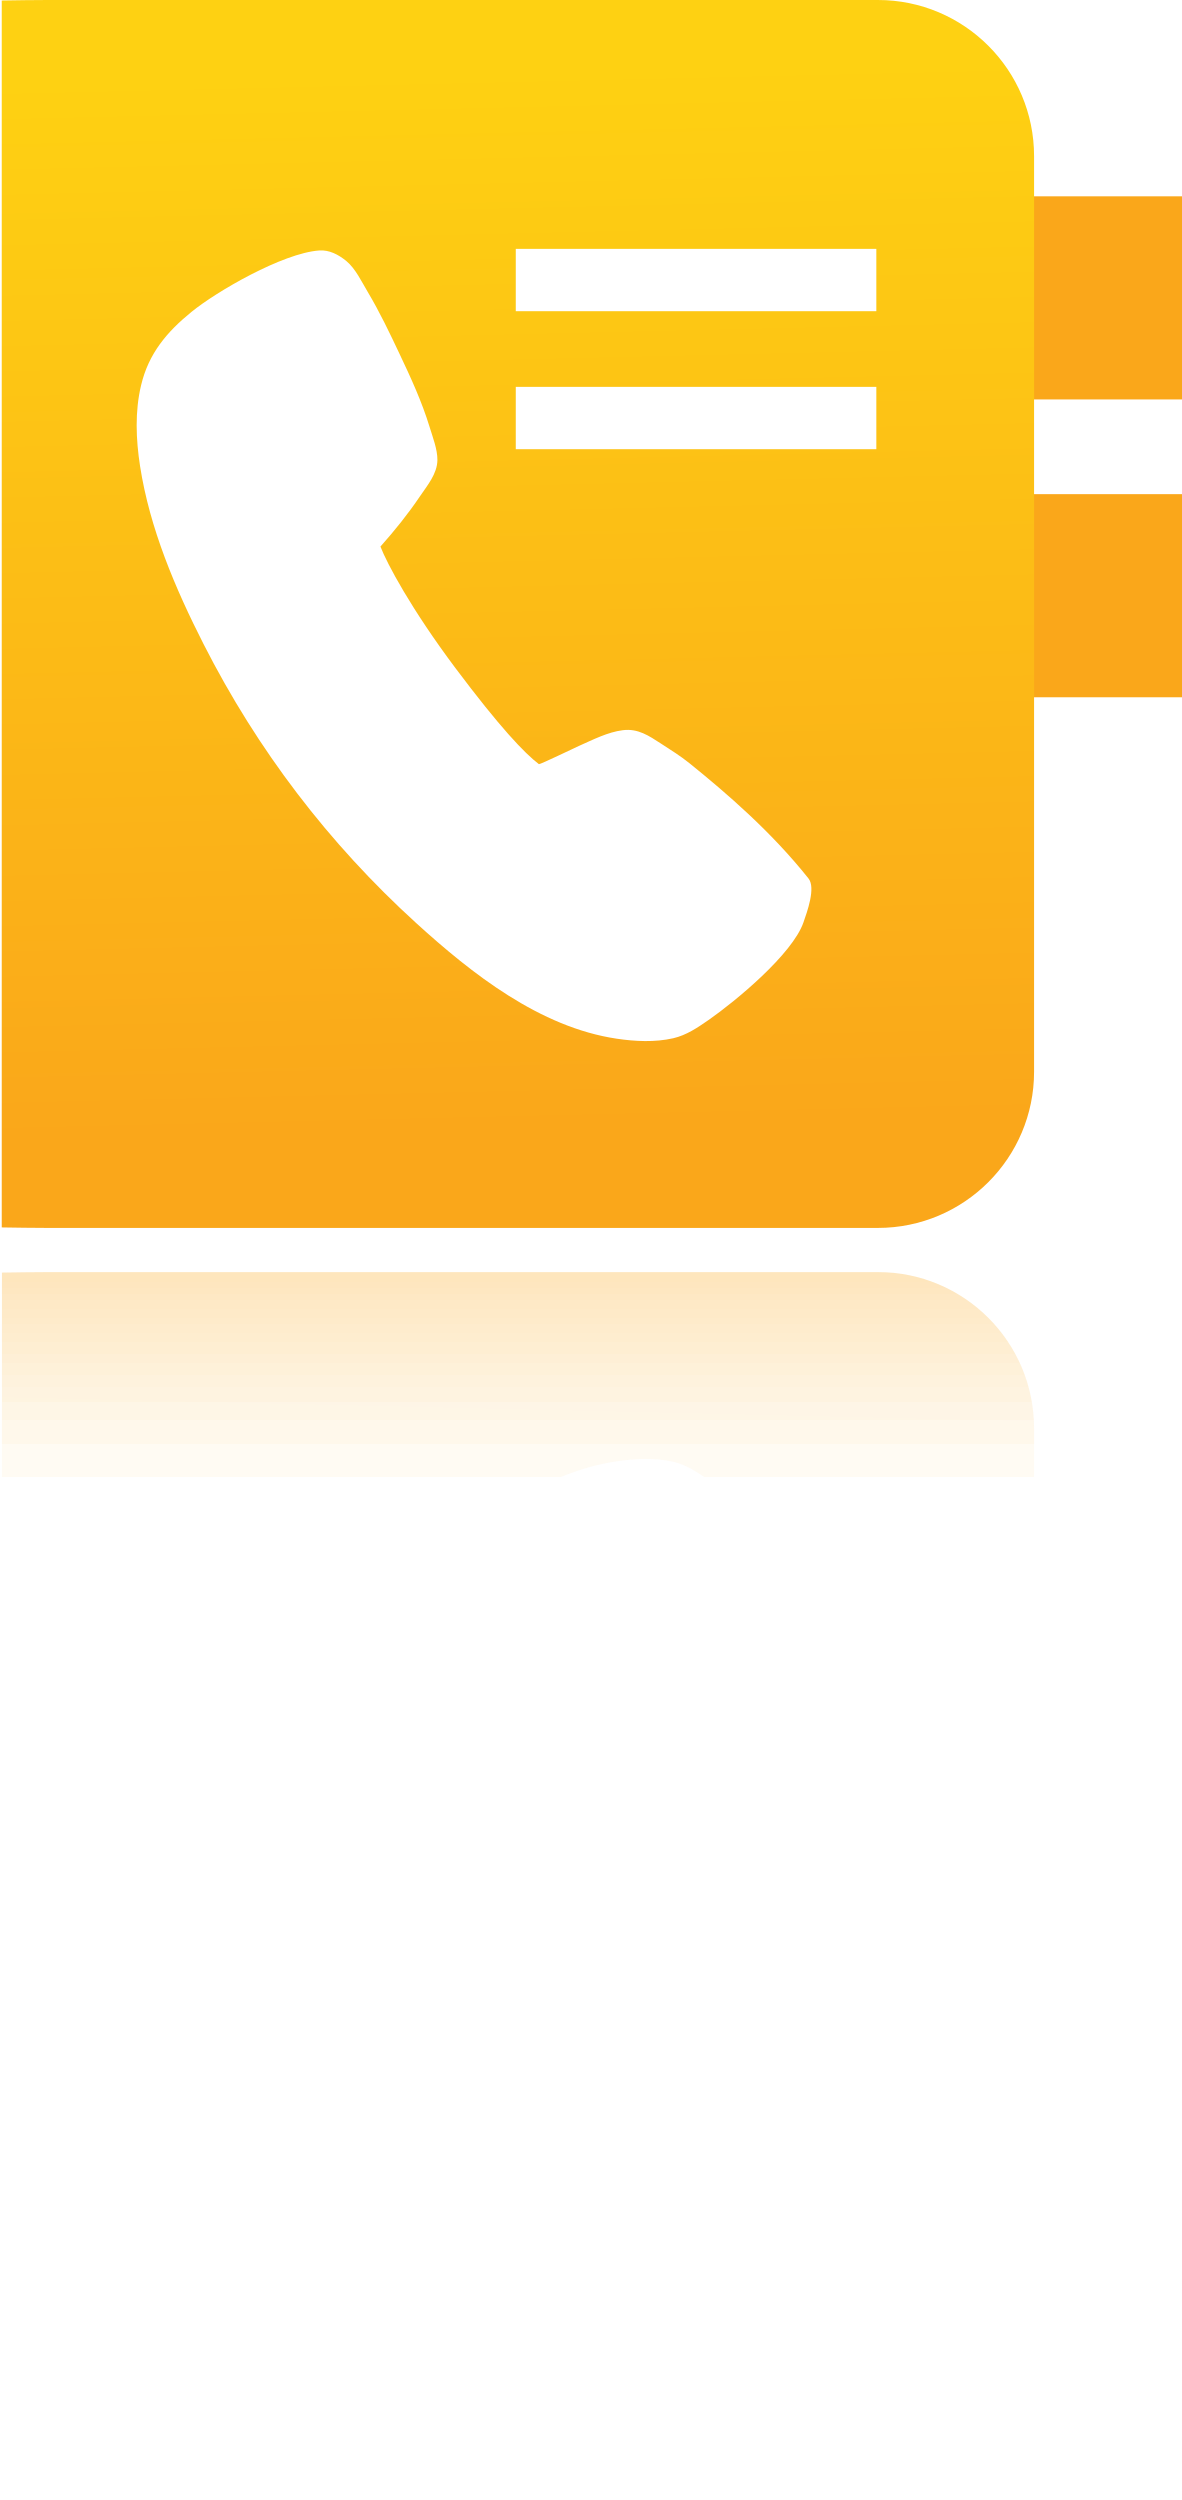
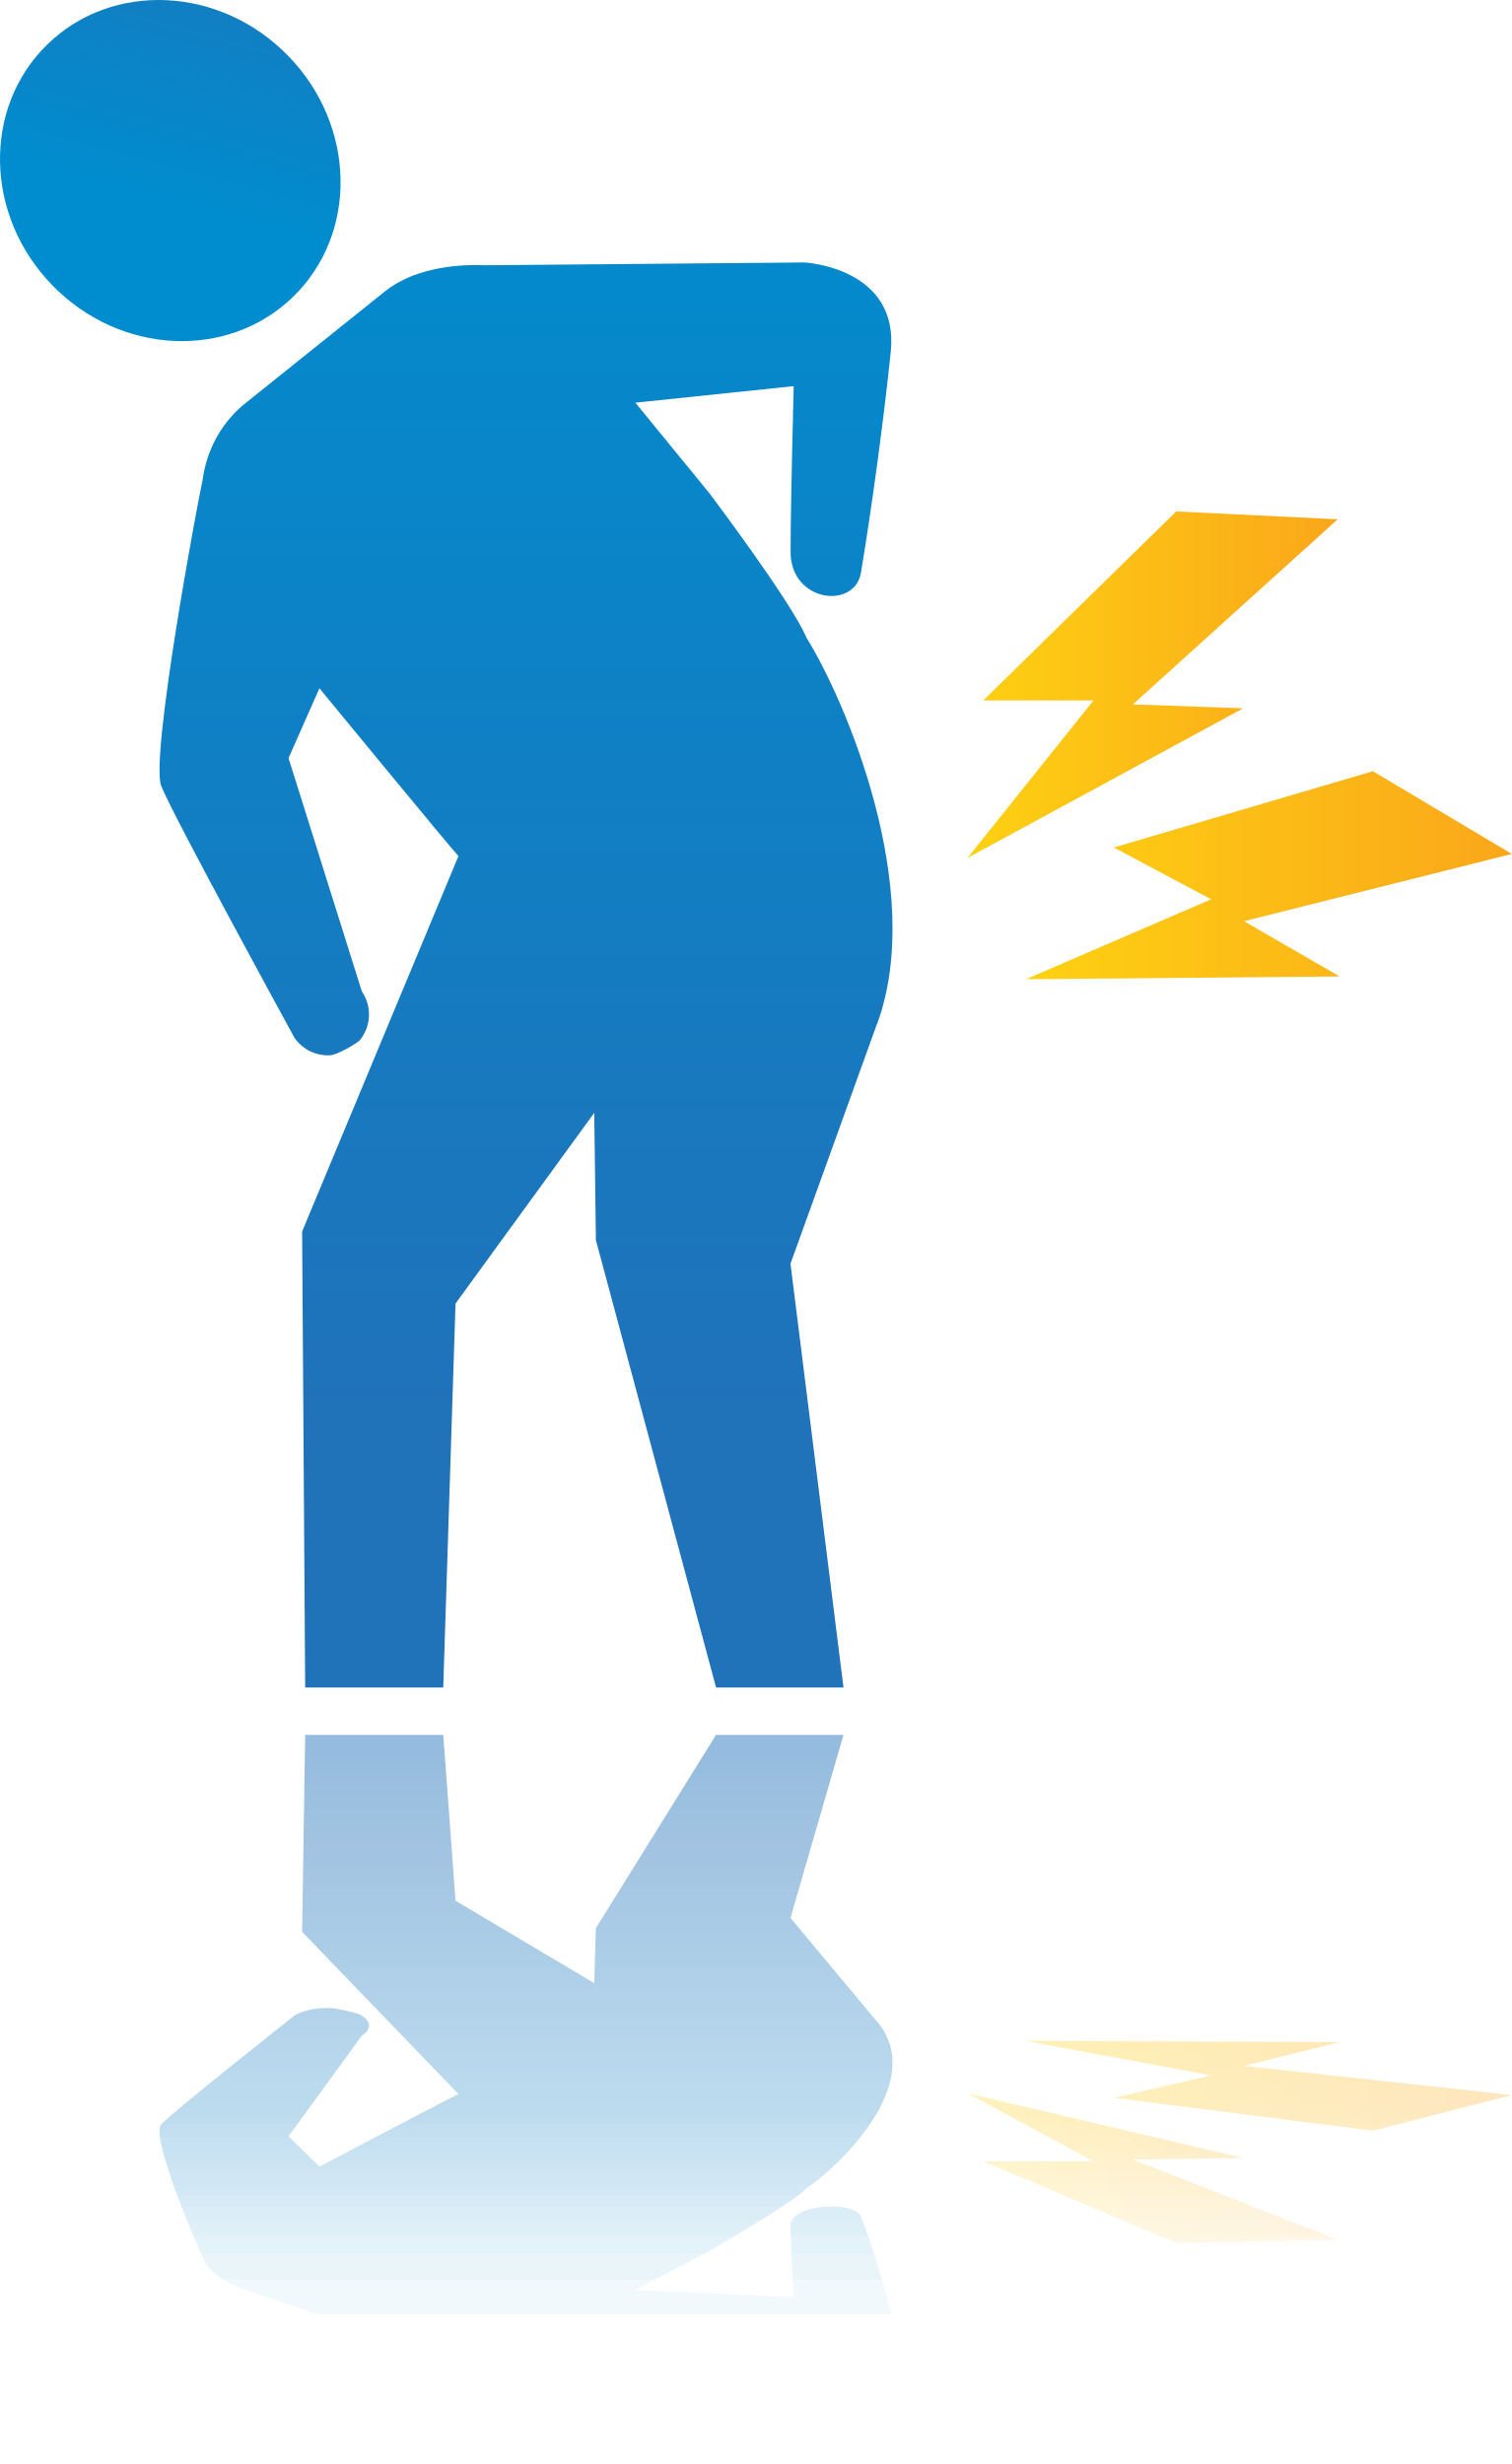
- <svg xmlns="http://www.w3.org/2000/svg" version="1.1" id="Layer_1" x="0px" y="0px" width="338.915px" height="717.319px" viewBox="0 0 338.915 717.319" enable-background="new 0 0 338.915 717.319" xml:space="preserve">
+ <svg xmlns="http://www.w3.org/2000/svg" version="1.1" id="Layer_1" x="0px" y="0px" width="331.286px" height="539.986px" viewBox="0 0 331.286 539.986" enable-background="new 0 0 331.286 539.986" xml:space="preserve">
  <g>
-     <rect x="276.97" y="141.787" fill="#FAA71A" width="62.445" height="58.279" />
-     <rect x="276.972" y="56.33" fill="#FAA71A" width="62.443" height="58.281" />
-     <linearGradient id="SVGID_1_" gradientUnits="userSpaceOnUse" x1="406.058" y1="-331.892" x2="413.122" y2="-635.655" gradientTransform="matrix(1 0 0 -1 -261.5996 -311.9004)">
-       <stop offset="0" style="stop-color:#FED112" />
-       <stop offset="1" style="stop-color:#FAA71A" />
-     </linearGradient>
-     <path fill="url(#SVGID_1_)" d="M251.876,0H13.56C12.554,0,1.494,0.083,0.5,0.149V55.57v296.61   c0.993,0.062,12.054,0.146,13.06,0.146h238.316c24.758,0,44.828-20.065,44.828-44.827V44.826C296.704,20.065,276.634,0,251.876,0z    M230.536,264.656c-3.156,9.102-19.461,22.604-27.238,28.014c-3.15,2.189-6.355,4.367-10.135,5.234   c-5.252,1.199-10.938,0.912-16.23,0.123c-22.042-3.281-41.552-18.644-57.516-33.17c-25.188-22.925-45.571-49.699-60.996-80.024   c-8.164-16.063-15.463-33.211-18.235-51.095c-1.189-7.68-1.512-15.674,0.312-23.262c2.153-9.031,7.354-15.219,14.45-20.988   c7.16-5.844,26.104-16.838,36.611-17.618c2.879-0.228,5.558,1.178,7.808,3.021c2.632,2.164,4.435,6.014,6.138,8.862   c3.434,5.749,6.348,11.88,9.207,17.938c3.207,6.78,6.331,13.563,8.527,20.737c0.887,2.929,2.295,6.486,2.265,9.57   c-0.042,3.961-2.919,7.313-5.024,10.432c-3.412,5.067-7.26,9.834-11.321,14.394c1.868,4.854,8.823,17.916,21.502,34.844   c12.765,17.025,19.827,24.438,23.966,27.59c0.432,0.082,10.381-4.753,11.496-5.236c3.979-1.752,8.228-3.972,12.604-4.511   c4.355-0.542,7.457,1.599,10.965,3.87c2.767,1.797,5.572,3.541,8.142,5.617c10.61,8.576,23.408,19.564,34.155,33.072   C234.11,254.754,231.571,261.677,230.536,264.656z M251.444,128.883H147.99V111h103.454V128.883z M251.444,89.287H147.99V71.408   h103.454V89.287z" />
-     <defs>
-       <filter id="Adobe_OpacityMaskFilter" filterUnits="userSpaceOnUse" x="0.5" y="364.992" width="338.915" height="352.326">
-         <feColorMatrix type="matrix" values="1 0 0 0 0  0 1 0 0 0  0 0 1 0 0  0 0 0 1 0" />
-       </filter>
-     </defs>
-     <mask maskUnits="userSpaceOnUse" x="0.5" y="364.992" width="338.915" height="352.326" id="SVGID_2_">
-       <g filter="url(#Adobe_OpacityMaskFilter)">
-         <linearGradient id="SVGID_3_" gradientUnits="userSpaceOnUse" x1="418.07" y1="-521.129" x2="418.07" y2="-741.43" gradientTransform="matrix(1 0 0 -1 -261.5996 -311.9004)">
-           <stop offset="0" style="stop-color:#FFFFFF" />
-           <stop offset="1" style="stop-color:#000000" />
-         </linearGradient>
-         <rect x="-78.417" y="263.418" fill="url(#SVGID_3_)" width="469.775" height="310.83" />
-       </g>
-     </mask>
-     <g mask="url(#SVGID_2_)">
-       <rect x="276.97" y="517.254" fill="#FAA71A" width="62.445" height="58.279" />
-       <rect x="276.972" y="602.707" fill="#FAA71A" width="62.443" height="58.281" />
-       <linearGradient id="SVGID_4_" gradientUnits="userSpaceOnUse" x1="406.057" y1="1210.77" x2="413.121" y2="907.005" gradientTransform="matrix(1 0 0 1 -261.5996 -513.4395)">
+     <g>
+       <linearGradient id="SVGID_1_" gradientUnits="userSpaceOnUse" x1="115.27" y1="309.585" x2="115.27" y2="24.557">
+         <stop offset="0" style="stop-color:#2072B9" />
+         <stop offset="1" style="stop-color:#008DCF" />
+       </linearGradient>
+       <path fill="url(#SVGID_1_)" d="M99.822,285.677l30.401-41.801l0.358,27.881l26.338,98.07h27.922l-11.616-92.891l18.949-52.53    c0.018-0.024,0.048-0.044,0.06-0.077c10.741-29.437-7.04-71.014-15.5-84.563c-3.307-7.893-21.358-31.773-21.358-31.773    l-16.137-19.743l34.646-3.625l0.048-0.006c0,0-0.684,25.395-0.684,36.369c0,10.979,14.064,12.699,15.431,4.464    c2.566-15.438,5.148-34.996,6.521-48.377c1.897-18.463-18.873-19.555-18.873-19.555l-70.106,0.613    c-7.007-0.294-15.841,0.895-21.848,5.707L53.811,88.334c-5.44,4.354-8.599,10.488-9.44,17.029    c-1.115,4.855-11.5,60.747-9.04,66.89c2.801,6.963,29.19,55.165,29.19,55.165c1.812,2.635,4.777,3.972,7.745,3.858    c1.634-0.056,6.055-2.678,6.603-3.328c2.41-3.009,2.728-7.334,0.426-10.671l-16.067-51.137L70,150.837    c0,0,29.48,35.874,30.467,36.773l-34.262,82.281l0.671,99.936h30.256L99.822,285.677z" />
+       <linearGradient id="SVGID_2_" gradientUnits="userSpaceOnUse" x1="212.007" y1="150.052" x2="293.129" y2="150.052">
        <stop offset="0" style="stop-color:#FED112" />
        <stop offset="1" style="stop-color:#FAA71A" />
      </linearGradient>
-       <path fill="url(#SVGID_4_)" d="M296.704,672.492V409.82c0-24.762-20.07-44.828-44.828-44.828H13.56    c-1.006,0-12.066,0.086-13.06,0.146V661.75v55.422c0.993,0.064,12.054,0.146,13.06,0.146h238.316    C276.634,717.32,296.704,697.254,296.704,672.492z M231.985,465.248c-10.748,13.508-23.545,24.496-34.156,33.07    c-2.568,2.08-5.375,3.822-8.141,5.621c-3.508,2.271-6.609,4.412-10.965,3.869c-4.377-0.541-8.626-2.76-12.605-4.512    c-1.114-0.482-11.063-5.318-11.496-5.234c-4.138,3.148-11.201,10.563-23.966,27.59c-12.678,16.928-19.633,29.99-21.502,34.842    c4.063,4.559,7.91,9.326,11.32,14.393c2.106,3.121,4.983,6.471,5.025,10.434c0.029,3.082-1.378,6.643-2.264,9.57    c-2.197,7.174-5.321,13.957-8.528,20.736c-2.858,6.059-5.772,12.191-9.207,17.939c-1.703,2.85-3.506,6.699-6.138,8.863    c-2.25,1.844-4.928,3.248-7.807,3.02c-10.51-0.781-29.453-11.773-36.611-17.617c-7.098-5.771-12.299-11.959-14.451-20.988    c-1.822-7.59-1.501-15.582-0.311-23.262c2.771-17.883,10.07-35.033,18.234-51.094c15.424-30.326,35.809-57.104,60.996-80.025    c15.964-14.527,35.475-29.889,57.517-33.17c5.293-0.789,10.979-1.076,16.229,0.125c3.778,0.865,6.983,3.043,10.135,5.232    c7.776,5.408,24.082,18.912,27.238,28.014C231.571,455.641,234.11,462.566,231.985,465.248z M251.444,606.32H147.99v-17.883    h103.454V606.32z M251.444,645.912H147.99v-17.879h103.454V645.912z" />
+       <polygon fill="url(#SVGID_2_)" points="272.416,155.229 248.253,154.368 293.129,113.807 257.747,112.083 215.463,153.505     239.626,153.505 212.007,188.021   " />
+       <linearGradient id="SVGID_3_" gradientUnits="userSpaceOnUse" x1="224.818" y1="191.802" x2="331.286" y2="191.802">
+         <stop offset="0" style="stop-color:#FED112" />
+         <stop offset="1" style="stop-color:#FAA71A" />
+       </linearGradient>
+       <polygon fill="url(#SVGID_3_)" points="331.286,187.14 300.854,169.013 244.076,185.729 265.403,197.079 224.818,214.592     293.552,213.991 272.617,201.885   " />
+       <linearGradient id="SVGID_4_" gradientUnits="userSpaceOnUse" x1="56.629" y1="-34.35" x2="35.627" y2="43.658">
+         <stop offset="0" style="stop-color:#2072B9" />
+         <stop offset="1" style="stop-color:#008DCF" />
+       </linearGradient>
+       <path fill="url(#SVGID_4_)" d="M63.13,12.219C48.253-3.044,24.638-4.161,10.378,9.731C-3.878,23.63-3.387,47.285,11.482,62.542    c14.898,15.27,38.501,16.371,52.772,2.481C78.514,51.131,78.023,27.489,63.13,12.219z" />
+     </g>
+     <defs>
+       <filter id="Adobe_OpacityMaskFilter" filterUnits="userSpaceOnUse" x="0" y="380.181" width="331.286" height="159.806">
+         <feFlood style="flood-color:white;flood-opacity:1" result="back" />
+         <feBlend in="SourceGraphic" in2="back" mode="normal" />
+       </filter>
+     </defs>
+     <mask maskUnits="userSpaceOnUse" x="0" y="380.181" width="331.286" height="159.806" id="SVGID_5_">
+       <g filter="url(#Adobe_OpacityMaskFilter)">
+         <linearGradient id="SVGID_6_" gradientUnits="userSpaceOnUse" x1="173.559" y1="511.547" x2="173.559" y2="192.977">
+           <stop offset="0" style="stop-color:#000000" />
+           <stop offset="0.151" style="stop-color:#464648" />
+           <stop offset="0.482" style="stop-color:#87898B" />
+           <stop offset="0.967" style="stop-color:#EAEBEC" />
+           <stop offset="1" style="stop-color:#F2F3F3" />
+         </linearGradient>
+         <rect x="-42.463" y="373.277" fill="url(#SVGID_6_)" width="432.043" height="180.876" />
+       </g>
+     </mask>
+     <g mask="url(#SVGID_5_)">
+       <linearGradient id="SVGID_7_" gradientUnits="userSpaceOnUse" x1="115.27" y1="22.745" x2="115.27" y2="-100.42" gradientTransform="matrix(1 0 0 -1 0 428.957)">
+         <stop offset="0" style="stop-color:#2072B9" />
+         <stop offset="1" style="stop-color:#008DCF" />
+       </linearGradient>
+       <path fill="url(#SVGID_7_)" d="M99.822,416.543l30.401,18.063l0.358-12.048l26.338-42.377h27.922l-11.616,40.139l18.949,22.699    c0.018,0.011,0.048,0.019,0.06,0.033c10.741,12.721-7.04,30.687-15.5,36.541c-3.307,3.411-21.358,13.729-21.358,13.729    l-16.137,8.531l34.646,1.566l0.048,0.002c0,0-0.684-10.974-0.684-15.716c0-4.743,14.064-5.486,15.431-1.929    c2.566,6.671,5.148,15.123,6.521,20.905c1.897,7.978-18.873,8.45-18.873,8.45l-70.106-0.266    c-7.007,0.127-15.841-0.387-21.848-2.467l-30.564-10.583c-5.44-1.883-8.599-4.533-9.44-7.359c-1.115-2.098-11.5-26.25-9.04-28.903    c2.801-3.009,29.19-23.838,29.19-23.838c1.812-1.138,4.777-1.716,7.745-1.667c1.634,0.024,6.055,1.157,6.603,1.438    c2.41,1.3,2.728,3.169,0.426,4.61l-16.067,22.097L70,474.809c0,0,29.48-15.502,30.467-15.891l-34.262-35.555l0.671-43.183h30.256    L99.822,416.543z" />
+       <linearGradient id="SVGID_8_" gradientUnits="userSpaceOnUse" x1="212.007" y1="-46.191" x2="293.129" y2="-46.191" gradientTransform="matrix(1 0 0 -1 0 428.957)">
+         <stop offset="0" style="stop-color:#FED112" />
+         <stop offset="1" style="stop-color:#FAA71A" />
+       </linearGradient>
+       <polygon fill="url(#SVGID_8_)" points="272.416,472.911 248.253,473.282 293.129,490.811 257.747,491.555 215.463,473.656     239.626,473.656 212.007,458.741   " />
+       <linearGradient id="SVGID_9_" gradientUnits="userSpaceOnUse" x1="224.818" y1="-28.15" x2="331.286" y2="-28.15" gradientTransform="matrix(1 0 0 -1 0 428.957)">
+         <stop offset="0" style="stop-color:#FED112" />
+         <stop offset="1" style="stop-color:#FAA71A" />
+       </linearGradient>
+       <polygon fill="url(#SVGID_9_)" points="331.286,459.121 300.854,466.955 244.076,459.731 265.403,454.827 224.818,447.26     293.552,447.519 272.617,452.751   " />
+       <linearGradient id="SVGID_10_" gradientUnits="userSpaceOnUse" x1="0" y1="-94.877" x2="74.633" y2="-94.877" gradientTransform="matrix(1 0 0 -1 0 428.957)">
+         <stop offset="0" style="stop-color:#2072B9" />
+         <stop offset="1" style="stop-color:#008DCF" />
+       </linearGradient>
+       <path fill="url(#SVGID_10_)" d="M63.13,534.707c-14.877,6.595-38.492,7.078-52.751,1.074c-14.256-6.006-13.766-16.227,1.104-22.82    c14.898-6.598,38.501-7.074,52.772-1.071C78.514,517.893,78.023,528.108,63.13,534.707z" />
    </g>
  </g>
</svg>
